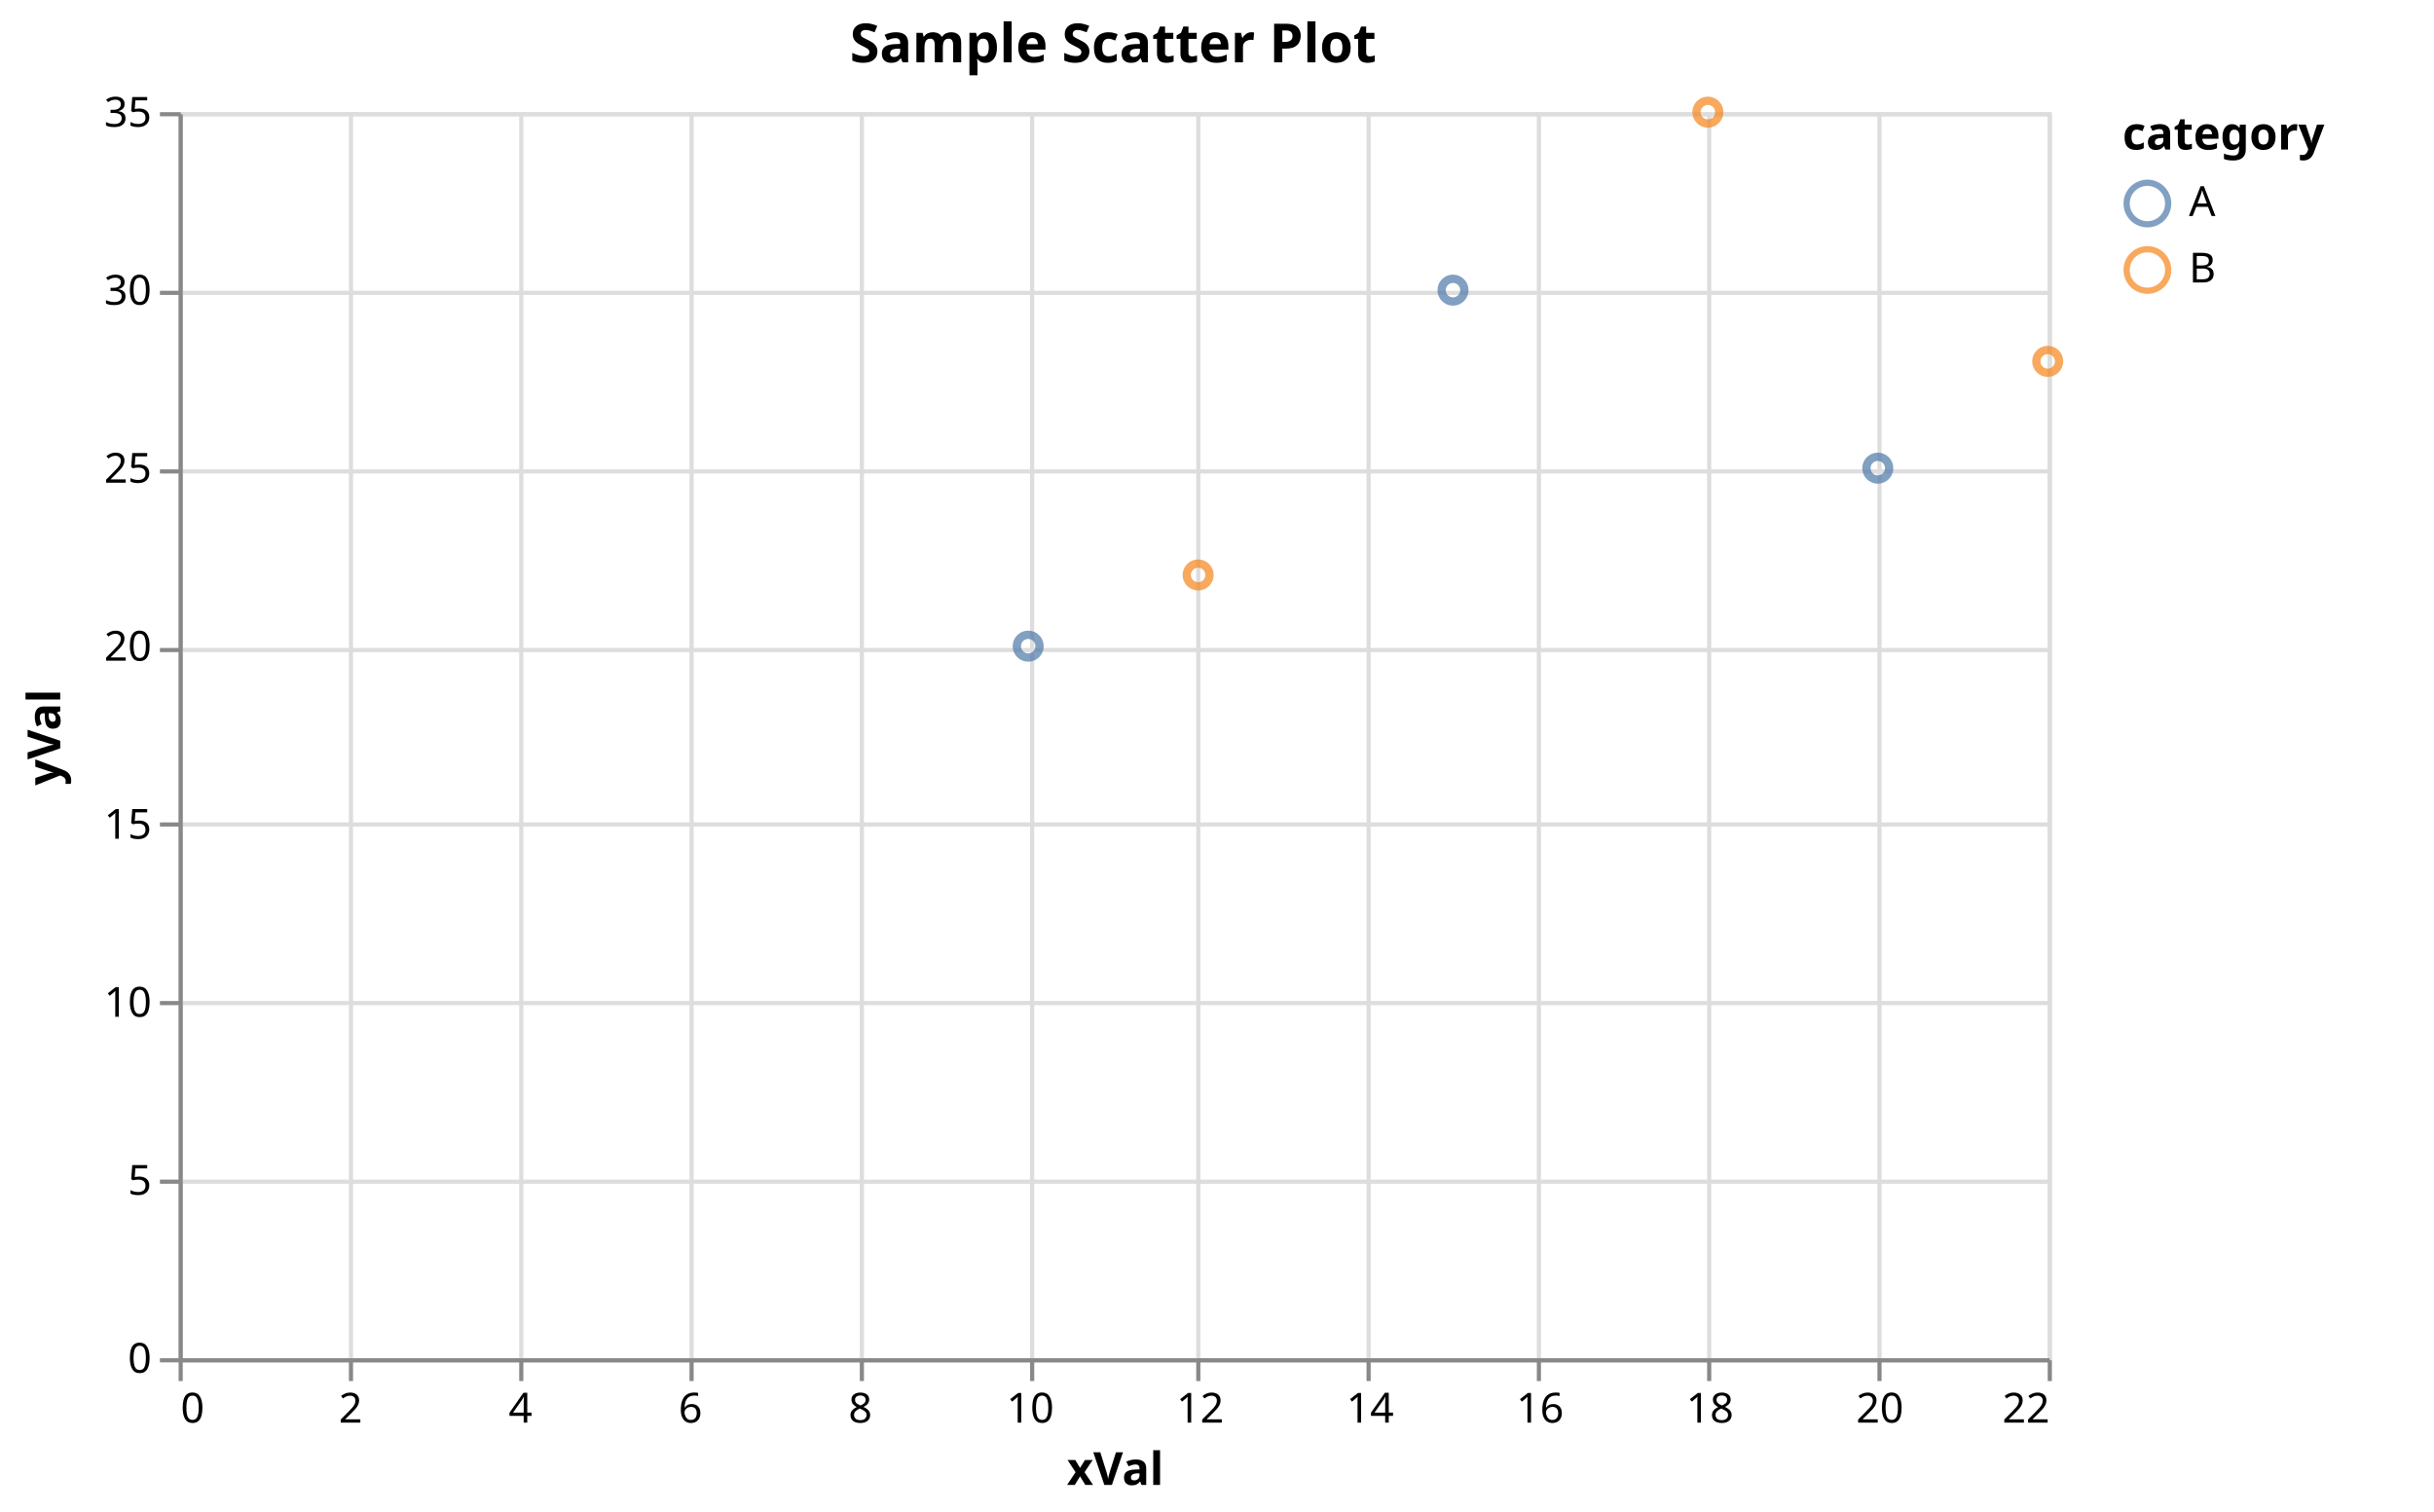
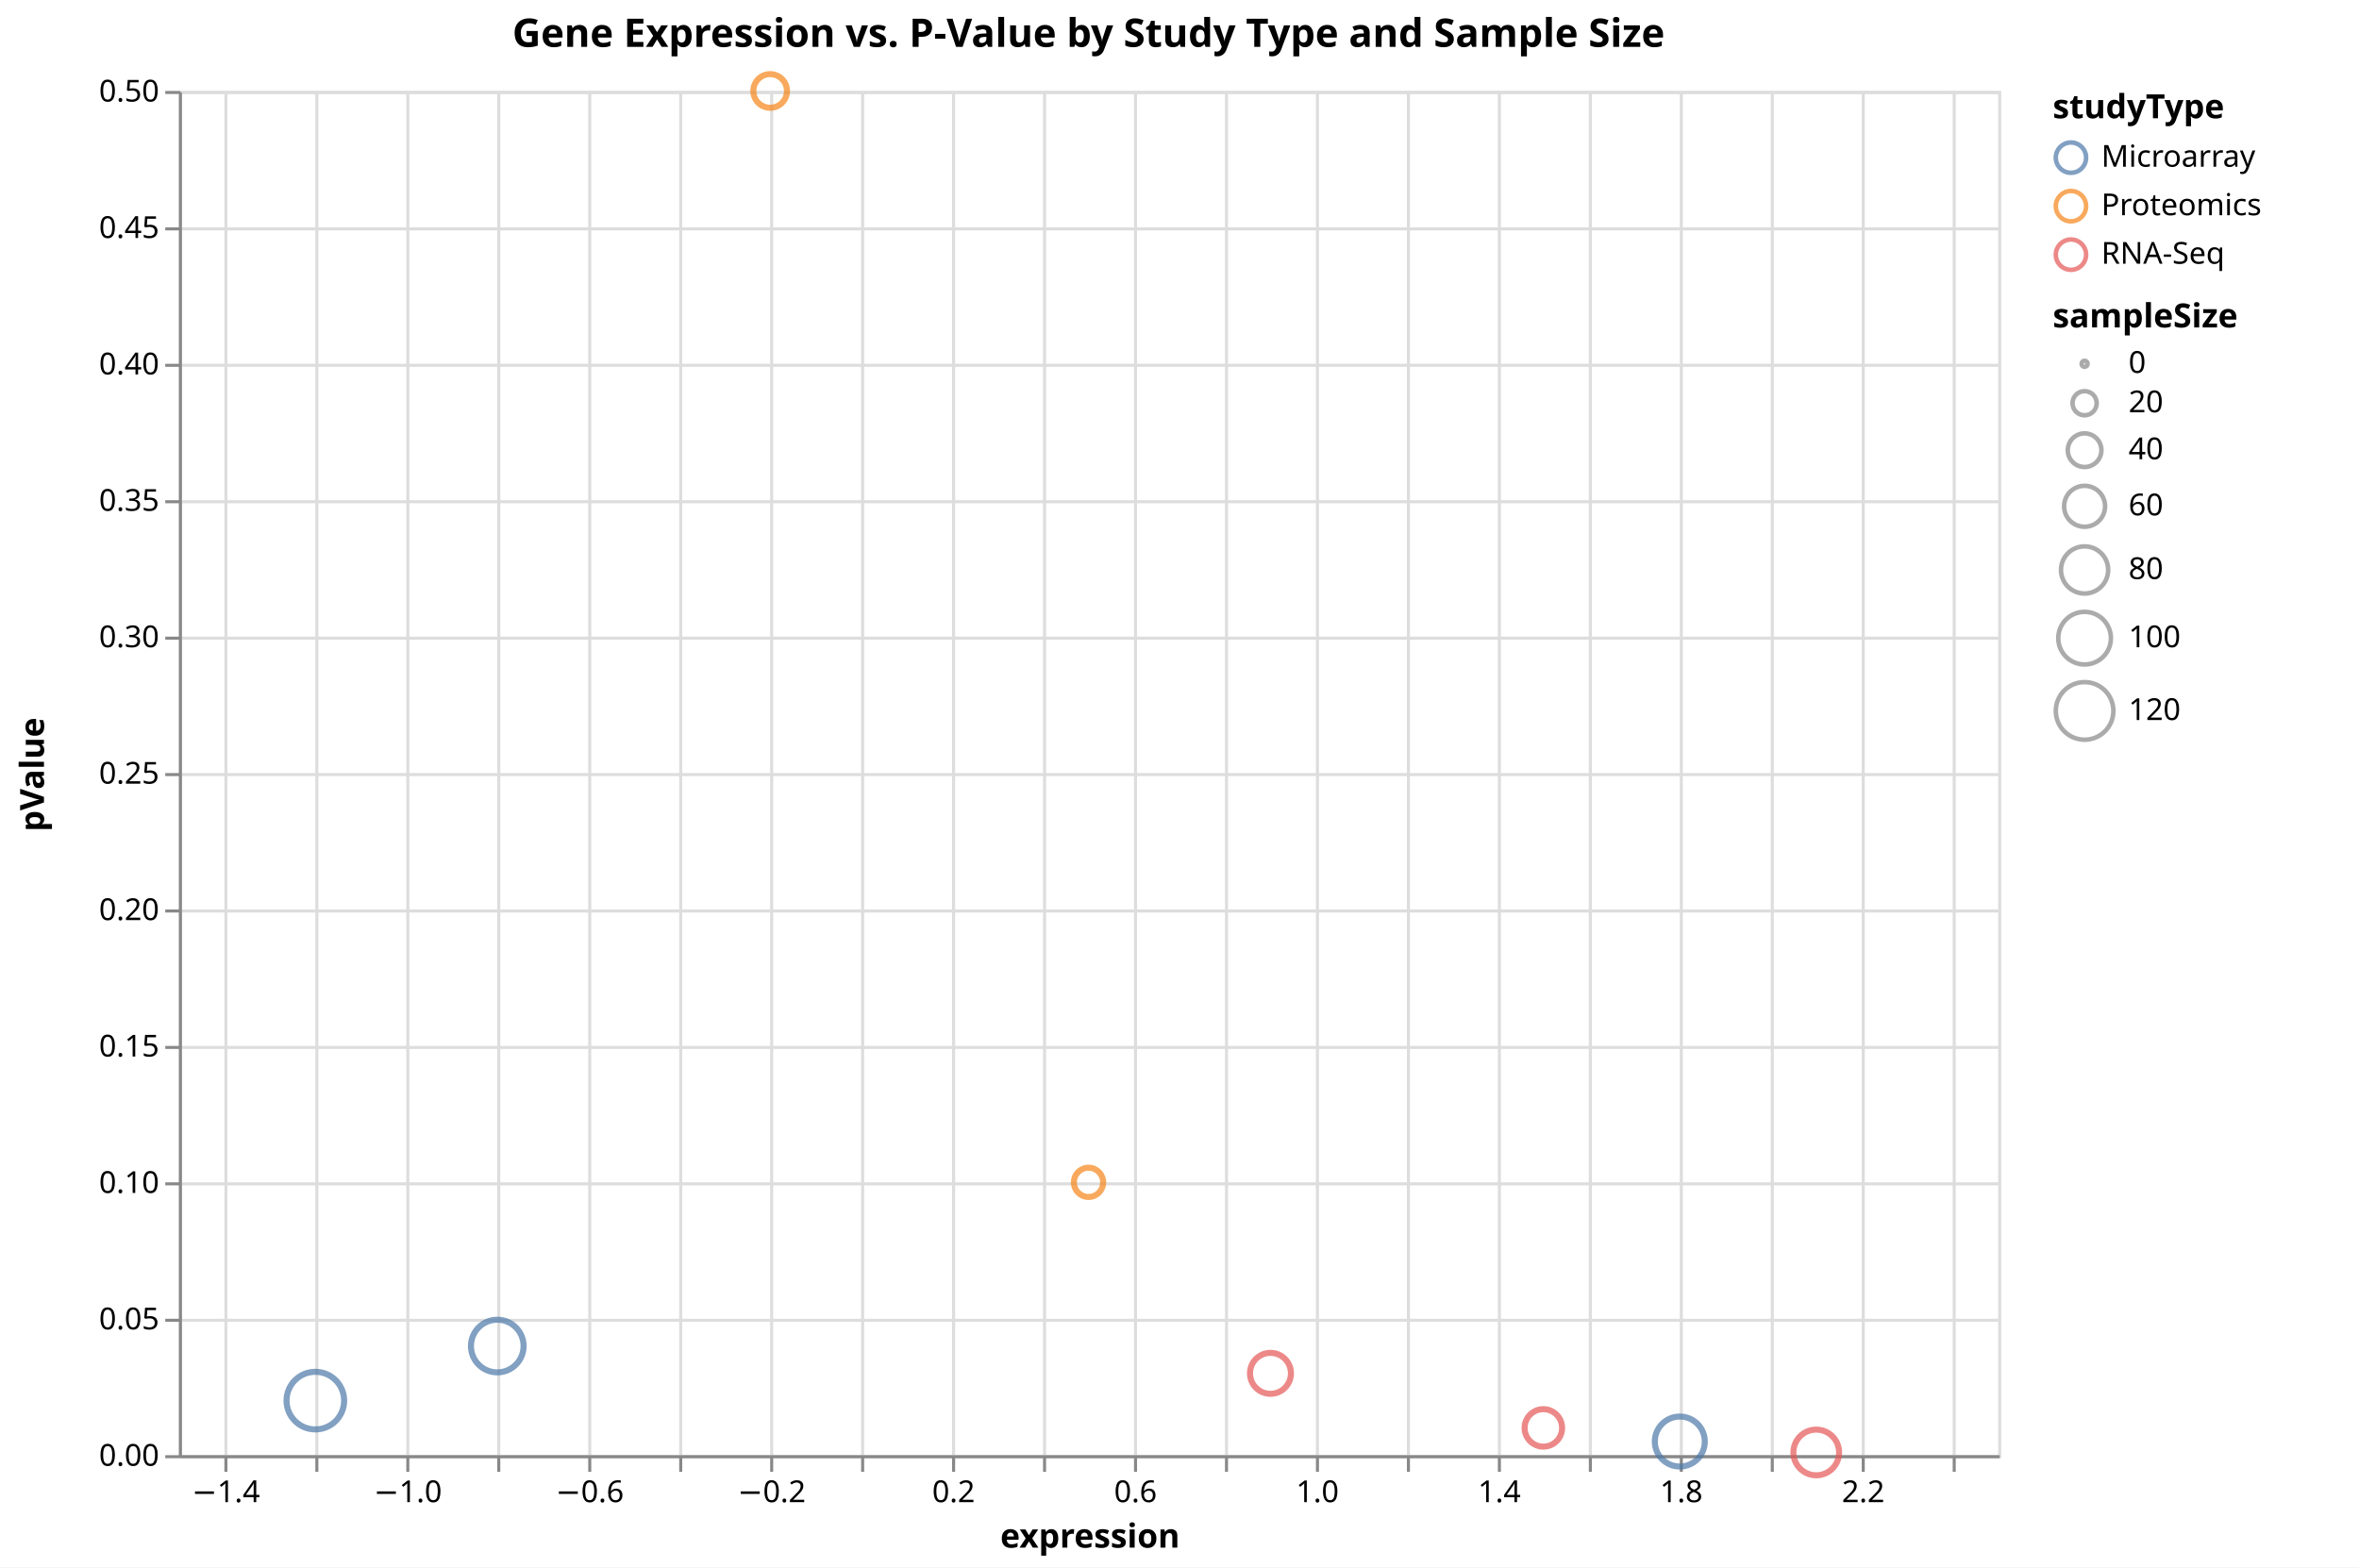
- <svg xmlns="http://www.w3.org/2000/svg" version="1.1" class="marks" width="586" height="364" viewBox="0 0 586 364">
-   <rect width="586" height="364" fill="white" />
-   <g fill="none" stroke-miterlimit="10" transform="translate(43,27)">
+ <svg xmlns="http://www.w3.org/2000/svg" version="1.1" class="marks" width="778" height="517" viewBox="0 0 778 517">
+   <rect width="778" height="517" fill="white" />
+   <g fill="none" stroke-miterlimit="10" transform="translate(59,30)">
    <g class="mark-group role-frame root" role="graphics-object" aria-roledescription="group mark container">
      <g transform="translate(0,0)">
-         <path class="background" aria-hidden="true" d="M0.5,0.5h450v300h-450Z" stroke="#ddd" />
+         <path class="background" aria-hidden="true" d="M0.5,0.5h600v450h-600Z" stroke="#ddd" />
        <g>
          <g class="mark-group role-axis" aria-hidden="true">
-             <g transform="translate(0.5,300.5)">
+             <g transform="translate(0.5,450.5)">
              <path class="background" aria-hidden="true" d="M0,0h0v0h0Z" pointer-events="none" />
              <g>
                <g class="mark-rule role-axis-grid" pointer-events="none">
-                   <line transform="translate(0,-300)" x2="0" y2="300" stroke="#ddd" stroke-width="1" opacity="1" />
-                   <line transform="translate(41,-300)" x2="0" y2="300" stroke="#ddd" stroke-width="1" opacity="1" />
-                   <line transform="translate(82,-300)" x2="0" y2="300" stroke="#ddd" stroke-width="1" opacity="1" />
-                   <line transform="translate(123,-300)" x2="0" y2="300" stroke="#ddd" stroke-width="1" opacity="1" />
-                   <line transform="translate(164,-300)" x2="0" y2="300" stroke="#ddd" stroke-width="1" opacity="1" />
-                   <line transform="translate(205,-300)" x2="0" y2="300" stroke="#ddd" stroke-width="1" opacity="1" />
-                   <line transform="translate(245,-300)" x2="0" y2="300" stroke="#ddd" stroke-width="1" opacity="1" />
-                   <line transform="translate(286,-300)" x2="0" y2="300" stroke="#ddd" stroke-width="1" opacity="1" />
-                   <line transform="translate(327,-300)" x2="0" y2="300" stroke="#ddd" stroke-width="1" opacity="1" />
-                   <line transform="translate(368,-300)" x2="0" y2="300" stroke="#ddd" stroke-width="1" opacity="1" />
-                   <line transform="translate(409,-300)" x2="0" y2="300" stroke="#ddd" stroke-width="1" opacity="1" />
-                   <line transform="translate(450,-300)" x2="0" y2="300" stroke="#ddd" stroke-width="1" opacity="1" />
+                   <line transform="translate(15,-450)" x2="0" y2="450" stroke="#ddd" stroke-width="1" opacity="1" />
+                   <line transform="translate(45,-450)" x2="0" y2="450" stroke="#ddd" stroke-width="1" opacity="1" />
+                   <line transform="translate(75,-450)" x2="0" y2="450" stroke="#ddd" stroke-width="1" opacity="1" />
+                   <line transform="translate(105,-450)" x2="0" y2="450" stroke="#ddd" stroke-width="1" opacity="1" />
+                   <line transform="translate(135,-450)" x2="0" y2="450" stroke="#ddd" stroke-width="1" opacity="1" />
+                   <line transform="translate(165,-450)" x2="0" y2="450" stroke="#ddd" stroke-width="1" opacity="1" />
+                   <line transform="translate(195,-450)" x2="0" y2="450" stroke="#ddd" stroke-width="1" opacity="1" />
+                   <line transform="translate(225,-450)" x2="0" y2="450" stroke="#ddd" stroke-width="1" opacity="1" />
+                   <line transform="translate(255,-450)" x2="0" y2="450" stroke="#ddd" stroke-width="1" opacity="1" />
+                   <line transform="translate(285,-450)" x2="0" y2="450" stroke="#ddd" stroke-width="1" opacity="1" />
+                   <line transform="translate(315,-450)" x2="0" y2="450" stroke="#ddd" stroke-width="1" opacity="1" />
+                   <line transform="translate(345,-450)" x2="0" y2="450" stroke="#ddd" stroke-width="1" opacity="1" />
+                   <line transform="translate(375,-450)" x2="0" y2="450" stroke="#ddd" stroke-width="1" opacity="1" />
+                   <line transform="translate(405,-450)" x2="0" y2="450" stroke="#ddd" stroke-width="1" opacity="1" />
+                   <line transform="translate(435,-450)" x2="0" y2="450" stroke="#ddd" stroke-width="1" opacity="1" />
+                   <line transform="translate(465,-450)" x2="0" y2="450" stroke="#ddd" stroke-width="1" opacity="1" />
+                   <line transform="translate(495,-450)" x2="0" y2="450" stroke="#ddd" stroke-width="1" opacity="1" />
+                   <line transform="translate(525,-450)" x2="0" y2="450" stroke="#ddd" stroke-width="1" opacity="1" />
+                   <line transform="translate(555,-450)" x2="0" y2="450" stroke="#ddd" stroke-width="1" opacity="1" />
+                   <line transform="translate(585,-450)" x2="0" y2="450" stroke="#ddd" stroke-width="1" opacity="1" />
                </g>
              </g>
              <path class="foreground" aria-hidden="true" d="" pointer-events="none" display="none" />
            </g>
          </g>
          <g class="mark-group role-axis" aria-hidden="true">
            <g transform="translate(0.5,0.5)">
              <path class="background" aria-hidden="true" d="M0,0h0v0h0Z" pointer-events="none" />
              <g>
                <g class="mark-rule role-axis-grid" pointer-events="none">
-                   <line transform="translate(0,300)" x2="450" y2="0" stroke="#ddd" stroke-width="1" opacity="1" />
-                   <line transform="translate(0,257)" x2="450" y2="0" stroke="#ddd" stroke-width="1" opacity="1" />
-                   <line transform="translate(0,214)" x2="450" y2="0" stroke="#ddd" stroke-width="1" opacity="1" />
-                   <line transform="translate(0,171)" x2="450" y2="0" stroke="#ddd" stroke-width="1" opacity="1" />
-                   <line transform="translate(0,129)" x2="450" y2="0" stroke="#ddd" stroke-width="1" opacity="1" />
-                   <line transform="translate(0,86)" x2="450" y2="0" stroke="#ddd" stroke-width="1" opacity="1" />
-                   <line transform="translate(0,43)" x2="450" y2="0" stroke="#ddd" stroke-width="1" opacity="1" />
-                   <line transform="translate(0,0)" x2="450" y2="0" stroke="#ddd" stroke-width="1" opacity="1" />
-                 </g>
-               </g>
-               <path class="foreground" aria-hidden="true" d="" pointer-events="none" display="none" />
-             </g>
-           </g>
-           <g class="mark-group role-axis" role="graphics-symbol" aria-roledescription="axis" aria-label="X-axis titled 'xVal' for a linear scale with values from 0 to 22">
-             <g transform="translate(0.5,300.5)">
+                   <line transform="translate(0,450)" x2="600" y2="0" stroke="#ddd" stroke-width="1" opacity="1" />
+                   <line transform="translate(0,405)" x2="600" y2="0" stroke="#ddd" stroke-width="1" opacity="1" />
+                   <line transform="translate(0,360)" x2="600" y2="0" stroke="#ddd" stroke-width="1" opacity="1" />
+                   <line transform="translate(0,315)" x2="600" y2="0" stroke="#ddd" stroke-width="1" opacity="1" />
+                   <line transform="translate(0,270)" x2="600" y2="0" stroke="#ddd" stroke-width="1" opacity="1" />
+                   <line transform="translate(0,225)" x2="600" y2="0" stroke="#ddd" stroke-width="1" opacity="1" />
+                   <line transform="translate(0,180)" x2="600" y2="0" stroke="#ddd" stroke-width="1" opacity="1" />
+                   <line transform="translate(0,135)" x2="600" y2="0" stroke="#ddd" stroke-width="1" opacity="1" />
+                   <line transform="translate(0,90)" x2="600" y2="0" stroke="#ddd" stroke-width="1" opacity="1" />
+                   <line transform="translate(0,45)" x2="600" y2="0" stroke="#ddd" stroke-width="1" opacity="1" />
+                   <line transform="translate(0,0)" x2="600" y2="0" stroke="#ddd" stroke-width="1" opacity="1" />
+                 </g>
+               </g>
+               <path class="foreground" aria-hidden="true" d="" pointer-events="none" display="none" />
+             </g>
+           </g>
+           <g class="mark-group role-axis" role="graphics-symbol" aria-roledescription="axis" aria-label="X-axis titled 'expression' for a linear scale with values from −2 to 3">
+             <g transform="translate(0.5,450.5)">
              <path class="background" aria-hidden="true" d="M0,0h0v0h0Z" pointer-events="none" />
              <g>
                <g class="mark-rule role-axis-tick" pointer-events="none">
-                   <line transform="translate(0,0)" x2="0" y2="5" stroke="#888" stroke-width="1" opacity="1" />
-                   <line transform="translate(41,0)" x2="0" y2="5" stroke="#888" stroke-width="1" opacity="1" />
-                   <line transform="translate(82,0)" x2="0" y2="5" stroke="#888" stroke-width="1" opacity="1" />
-                   <line transform="translate(123,0)" x2="0" y2="5" stroke="#888" stroke-width="1" opacity="1" />
-                   <line transform="translate(164,0)" x2="0" y2="5" stroke="#888" stroke-width="1" opacity="1" />
-                   <line transform="translate(205,0)" x2="0" y2="5" stroke="#888" stroke-width="1" opacity="1" />
-                   <line transform="translate(245,0)" x2="0" y2="5" stroke="#888" stroke-width="1" opacity="1" />
-                   <line transform="translate(286,0)" x2="0" y2="5" stroke="#888" stroke-width="1" opacity="1" />
-                   <line transform="translate(327,0)" x2="0" y2="5" stroke="#888" stroke-width="1" opacity="1" />
-                   <line transform="translate(368,0)" x2="0" y2="5" stroke="#888" stroke-width="1" opacity="1" />
-                   <line transform="translate(409,0)" x2="0" y2="5" stroke="#888" stroke-width="1" opacity="1" />
-                   <line transform="translate(450,0)" x2="0" y2="5" stroke="#888" stroke-width="1" opacity="1" />
+                   <line transform="translate(15,0)" x2="0" y2="5" stroke="#888" stroke-width="1" opacity="1" />
+                   <line transform="translate(45,0)" x2="0" y2="5" stroke="#888" stroke-width="1" opacity="1" />
+                   <line transform="translate(75,0)" x2="0" y2="5" stroke="#888" stroke-width="1" opacity="1" />
+                   <line transform="translate(105,0)" x2="0" y2="5" stroke="#888" stroke-width="1" opacity="1" />
+                   <line transform="translate(135,0)" x2="0" y2="5" stroke="#888" stroke-width="1" opacity="1" />
+                   <line transform="translate(165,0)" x2="0" y2="5" stroke="#888" stroke-width="1" opacity="1" />
+                   <line transform="translate(195,0)" x2="0" y2="5" stroke="#888" stroke-width="1" opacity="1" />
+                   <line transform="translate(225,0)" x2="0" y2="5" stroke="#888" stroke-width="1" opacity="1" />
+                   <line transform="translate(255,0)" x2="0" y2="5" stroke="#888" stroke-width="1" opacity="1" />
+                   <line transform="translate(285,0)" x2="0" y2="5" stroke="#888" stroke-width="1" opacity="1" />
+                   <line transform="translate(315,0)" x2="0" y2="5" stroke="#888" stroke-width="1" opacity="1" />
+                   <line transform="translate(345,0)" x2="0" y2="5" stroke="#888" stroke-width="1" opacity="1" />
+                   <line transform="translate(375,0)" x2="0" y2="5" stroke="#888" stroke-width="1" opacity="1" />
+                   <line transform="translate(405,0)" x2="0" y2="5" stroke="#888" stroke-width="1" opacity="1" />
+                   <line transform="translate(435,0)" x2="0" y2="5" stroke="#888" stroke-width="1" opacity="1" />
+                   <line transform="translate(465,0)" x2="0" y2="5" stroke="#888" stroke-width="1" opacity="1" />
+                   <line transform="translate(495,0)" x2="0" y2="5" stroke="#888" stroke-width="1" opacity="1" />
+                   <line transform="translate(525,0)" x2="0" y2="5" stroke="#888" stroke-width="1" opacity="1" />
+                   <line transform="translate(555,0)" x2="0" y2="5" stroke="#888" stroke-width="1" opacity="1" />
+                   <line transform="translate(585,0)" x2="0" y2="5" stroke="#888" stroke-width="1" opacity="1" />
                </g>
                <g class="mark-text role-axis-label" pointer-events="none">
-                   <text text-anchor="start" transform="translate(0,15)" font-family="sans-serif" font-size="10px" fill="#000" opacity="1">0</text>
-                   <text text-anchor="middle" transform="translate(40.90909,15)" font-family="sans-serif" font-size="10px" fill="#000" opacity="1">2</text>
-                   <text text-anchor="middle" transform="translate(81.81818,15)" font-family="sans-serif" font-size="10px" fill="#000" opacity="1">4</text>
-                   <text text-anchor="middle" transform="translate(122.7273,15)" font-family="sans-serif" font-size="10px" fill="#000" opacity="1">6</text>
-                   <text text-anchor="middle" transform="translate(163.6364,15)" font-family="sans-serif" font-size="10px" fill="#000" opacity="1">8</text>
-                   <text text-anchor="middle" transform="translate(204.5455,15)" font-family="sans-serif" font-size="10px" fill="#000" opacity="1">10</text>
-                   <text text-anchor="middle" transform="translate(245.4545,15)" font-family="sans-serif" font-size="10px" fill="#000" opacity="1">12</text>
-                   <text text-anchor="middle" transform="translate(286.3636,15)" font-family="sans-serif" font-size="10px" fill="#000" opacity="1">14</text>
-                   <text text-anchor="middle" transform="translate(327.2727,15)" font-family="sans-serif" font-size="10px" fill="#000" opacity="1">16</text>
-                   <text text-anchor="middle" transform="translate(368.1818,15)" font-family="sans-serif" font-size="10px" fill="#000" opacity="1">18</text>
-                   <text text-anchor="middle" transform="translate(409.0909,15)" font-family="sans-serif" font-size="10px" fill="#000" opacity="1">20</text>
-                   <text text-anchor="end" transform="translate(450,15)" font-family="sans-serif" font-size="10px" fill="#000" opacity="1">22</text>
+                   <text text-anchor="middle" transform="translate(15,15)" font-family="sans-serif" font-size="10px" fill="#000" opacity="1">−1.4</text>
+                   <text text-anchor="middle" transform="translate(45,15)" font-family="sans-serif" font-size="10px" fill="#000" opacity="0">−1.2</text>
+                   <text text-anchor="middle" transform="translate(75,15)" font-family="sans-serif" font-size="10px" fill="#000" opacity="1">−1.0</text>
+                   <text text-anchor="middle" transform="translate(105,15)" font-family="sans-serif" font-size="10px" fill="#000" opacity="0">−0.8</text>
+                   <text text-anchor="middle" transform="translate(135,15)" font-family="sans-serif" font-size="10px" fill="#000" opacity="1">−0.6</text>
+                   <text text-anchor="middle" transform="translate(165,15)" font-family="sans-serif" font-size="10px" fill="#000" opacity="0">−0.4</text>
+                   <text text-anchor="middle" transform="translate(195,15)" font-family="sans-serif" font-size="10px" fill="#000" opacity="1">−0.2</text>
+                   <text text-anchor="middle" transform="translate(225,15)" font-family="sans-serif" font-size="10px" fill="#000" opacity="0">0.0</text>
+                   <text text-anchor="middle" transform="translate(255,15)" font-family="sans-serif" font-size="10px" fill="#000" opacity="1">0.2</text>
+                   <text text-anchor="middle" transform="translate(285,15)" font-family="sans-serif" font-size="10px" fill="#000" opacity="0">0.4</text>
+                   <text text-anchor="middle" transform="translate(315,15)" font-family="sans-serif" font-size="10px" fill="#000" opacity="1">0.6</text>
+                   <text text-anchor="middle" transform="translate(345,15)" font-family="sans-serif" font-size="10px" fill="#000" opacity="0">0.8</text>
+                   <text text-anchor="middle" transform="translate(375,15)" font-family="sans-serif" font-size="10px" fill="#000" opacity="1">1.0</text>
+                   <text text-anchor="middle" transform="translate(405,15)" font-family="sans-serif" font-size="10px" fill="#000" opacity="0">1.2</text>
+                   <text text-anchor="middle" transform="translate(435,15)" font-family="sans-serif" font-size="10px" fill="#000" opacity="1">1.4</text>
+                   <text text-anchor="middle" transform="translate(465,15)" font-family="sans-serif" font-size="10px" fill="#000" opacity="0">1.6</text>
+                   <text text-anchor="middle" transform="translate(495,15)" font-family="sans-serif" font-size="10px" fill="#000" opacity="1">1.8</text>
+                   <text text-anchor="middle" transform="translate(525,15)" font-family="sans-serif" font-size="10px" fill="#000" opacity="0">2.0</text>
+                   <text text-anchor="middle" transform="translate(555,15)" font-family="sans-serif" font-size="10px" fill="#000" opacity="1">2.2</text>
+                   <text text-anchor="middle" transform="translate(585,15)" font-family="sans-serif" font-size="10px" fill="#000" opacity="0">2.4</text>
                </g>
                <g class="mark-rule role-axis-domain" pointer-events="none">
-                   <line transform="translate(0,0)" x2="450" y2="0" stroke="#888" stroke-width="1" opacity="1" />
+                   <line transform="translate(0,0)" x2="600" y2="0" stroke="#888" stroke-width="1" opacity="1" />
                </g>
                <g class="mark-text role-axis-title" pointer-events="none">
-                   <text text-anchor="middle" transform="translate(225,30)" font-family="sans-serif" font-size="11px" font-weight="bold" fill="#000" opacity="1">xVal</text>
-                 </g>
-               </g>
-               <path class="foreground" aria-hidden="true" d="" pointer-events="none" display="none" />
-             </g>
-           </g>
-           <g class="mark-group role-axis" role="graphics-symbol" aria-roledescription="axis" aria-label="Y-axis titled 'yVal' for a linear scale with values from 0 to 35">
+                   <text text-anchor="middle" transform="translate(300,30)" font-family="sans-serif" font-size="11px" font-weight="bold" fill="#000" opacity="1">expression</text>
+                 </g>
+               </g>
+               <path class="foreground" aria-hidden="true" d="" pointer-events="none" display="none" />
+             </g>
+           </g>
+           <g class="mark-group role-axis" role="graphics-symbol" aria-roledescription="axis" aria-label="Y-axis titled 'pValue' for a linear scale with values from 0.0 to 0.5">
            <g transform="translate(0.5,0.5)">
              <path class="background" aria-hidden="true" d="M0,0h0v0h0Z" pointer-events="none" />
              <g>
                <g class="mark-rule role-axis-tick" pointer-events="none">
-                   <line transform="translate(0,300)" x2="-5" y2="0" stroke="#888" stroke-width="1" opacity="1" />
-                   <line transform="translate(0,257)" x2="-5" y2="0" stroke="#888" stroke-width="1" opacity="1" />
-                   <line transform="translate(0,214)" x2="-5" y2="0" stroke="#888" stroke-width="1" opacity="1" />
-                   <line transform="translate(0,171)" x2="-5" y2="0" stroke="#888" stroke-width="1" opacity="1" />
-                   <line transform="translate(0,129)" x2="-5" y2="0" stroke="#888" stroke-width="1" opacity="1" />
-                   <line transform="translate(0,86)" x2="-5" y2="0" stroke="#888" stroke-width="1" opacity="1" />
-                   <line transform="translate(0,43)" x2="-5" y2="0" stroke="#888" stroke-width="1" opacity="1" />
+                   <line transform="translate(0,450)" x2="-5" y2="0" stroke="#888" stroke-width="1" opacity="1" />
+                   <line transform="translate(0,405)" x2="-5" y2="0" stroke="#888" stroke-width="1" opacity="1" />
+                   <line transform="translate(0,360)" x2="-5" y2="0" stroke="#888" stroke-width="1" opacity="1" />
+                   <line transform="translate(0,315)" x2="-5" y2="0" stroke="#888" stroke-width="1" opacity="1" />
+                   <line transform="translate(0,270)" x2="-5" y2="0" stroke="#888" stroke-width="1" opacity="1" />
+                   <line transform="translate(0,225)" x2="-5" y2="0" stroke="#888" stroke-width="1" opacity="1" />
+                   <line transform="translate(0,180)" x2="-5" y2="0" stroke="#888" stroke-width="1" opacity="1" />
+                   <line transform="translate(0,135)" x2="-5" y2="0" stroke="#888" stroke-width="1" opacity="1" />
+                   <line transform="translate(0,90)" x2="-5" y2="0" stroke="#888" stroke-width="1" opacity="1" />
+                   <line transform="translate(0,45)" x2="-5" y2="0" stroke="#888" stroke-width="1" opacity="1" />
                  <line transform="translate(0,0)" x2="-5" y2="0" stroke="#888" stroke-width="1" opacity="1" />
                </g>
                <g class="mark-text role-axis-label" pointer-events="none">
-                   <text text-anchor="end" transform="translate(-7,303)" font-family="sans-serif" font-size="10px" fill="#000" opacity="1">0</text>
-                   <text text-anchor="end" transform="translate(-7,260.1429)" font-family="sans-serif" font-size="10px" fill="#000" opacity="1">5</text>
-                   <text text-anchor="end" transform="translate(-7,217.2857)" font-family="sans-serif" font-size="10px" fill="#000" opacity="1">10</text>
-                   <text text-anchor="end" transform="translate(-7,174.4286)" font-family="sans-serif" font-size="10px" fill="#000" opacity="1">15</text>
-                   <text text-anchor="end" transform="translate(-7,131.5714)" font-family="sans-serif" font-size="10px" fill="#000" opacity="1">20</text>
-                   <text text-anchor="end" transform="translate(-7,88.71429)" font-family="sans-serif" font-size="10px" fill="#000" opacity="1">25</text>
-                   <text text-anchor="end" transform="translate(-7,45.85714)" font-family="sans-serif" font-size="10px" fill="#000" opacity="1">30</text>
-                   <text text-anchor="end" transform="translate(-7,3)" font-family="sans-serif" font-size="10px" fill="#000" opacity="1">35</text>
+                   <text text-anchor="end" transform="translate(-7,453)" font-family="sans-serif" font-size="10px" fill="#000" opacity="1">0.00</text>
+                   <text text-anchor="end" transform="translate(-7,408)" font-family="sans-serif" font-size="10px" fill="#000" opacity="1">0.05</text>
+                   <text text-anchor="end" transform="translate(-7,363)" font-family="sans-serif" font-size="10px" fill="#000" opacity="1">0.10</text>
+                   <text text-anchor="end" transform="translate(-7,318)" font-family="sans-serif" font-size="10px" fill="#000" opacity="1">0.15</text>
+                   <text text-anchor="end" transform="translate(-7,273)" font-family="sans-serif" font-size="10px" fill="#000" opacity="1">0.20</text>
+                   <text text-anchor="end" transform="translate(-7,228)" font-family="sans-serif" font-size="10px" fill="#000" opacity="1">0.25</text>
+                   <text text-anchor="end" transform="translate(-7,183)" font-family="sans-serif" font-size="10px" fill="#000" opacity="1">0.30</text>
+                   <text text-anchor="end" transform="translate(-7,138)" font-family="sans-serif" font-size="10px" fill="#000" opacity="1">0.35</text>
+                   <text text-anchor="end" transform="translate(-7,93)" font-family="sans-serif" font-size="10px" fill="#000" opacity="1">0.40</text>
+                   <text text-anchor="end" transform="translate(-7,48)" font-family="sans-serif" font-size="10px" fill="#000" opacity="1">0.45</text>
+                   <text text-anchor="end" transform="translate(-7,3)" font-family="sans-serif" font-size="10px" fill="#000" opacity="1">0.50</text>
                </g>
                <g class="mark-rule role-axis-domain" pointer-events="none">
-                   <line transform="translate(0,300)" x2="0" y2="-300" stroke="#888" stroke-width="1" opacity="1" />
+                   <line transform="translate(0,450)" x2="0" y2="-450" stroke="#888" stroke-width="1" opacity="1" />
                </g>
                <g class="mark-text role-axis-title" pointer-events="none">
-                   <text text-anchor="middle" transform="translate(-27,150) rotate(-90) translate(0,-2)" font-family="sans-serif" font-size="11px" font-weight="bold" fill="#000" opacity="1">yVal</text>
+                   <text text-anchor="middle" transform="translate(-43,225) rotate(-90) translate(0,-2)" font-family="sans-serif" font-size="11px" font-weight="bold" fill="#000" opacity="1">pValue</text>
                </g>
              </g>
              <path class="foreground" aria-hidden="true" d="" pointer-events="none" display="none" />
            </g>
          </g>
          <g class="mark-symbol role-mark marks" role="graphics-object" aria-roledescription="symbol mark container">
-             <path aria-label="xVal: 10; yVal: 20; category: A" role="graphics-symbol" aria-roledescription="point" transform="translate(204.5455,128.5714)" d="M2.739,0A2.739,2.739,0,1,1,-2.739,0A2.739,2.739,0,1,1,2.739,0" stroke="#4c78a8" stroke-width="2" opacity="0.7" />
-             <path aria-label="xVal: 15; yVal: 30; category: A" role="graphics-symbol" aria-roledescription="point" transform="translate(306.8182,42.85714)" d="M2.739,0A2.739,2.739,0,1,1,-2.739,0A2.739,2.739,0,1,1,2.739,0" stroke="#4c78a8" stroke-width="2" opacity="0.7" />
-             <path aria-label="xVal: 20; yVal: 25; category: A" role="graphics-symbol" aria-roledescription="point" transform="translate(409.0909,85.71429)" d="M2.739,0A2.739,2.739,0,1,1,-2.739,0A2.739,2.739,0,1,1,2.739,0" stroke="#4c78a8" stroke-width="2" opacity="0.7" />
-             <path aria-label="xVal: 12; yVal: 22; category: B" role="graphics-symbol" aria-roledescription="point" transform="translate(245.4545,111.4286)" d="M2.739,0A2.739,2.739,0,1,1,-2.739,0A2.739,2.739,0,1,1,2.739,0" stroke="#f58518" stroke-width="2" opacity="0.7" />
-             <path aria-label="xVal: 18; yVal: 35; category: B" role="graphics-symbol" aria-roledescription="point" transform="translate(368.1818,0)" d="M2.739,0A2.739,2.739,0,1,1,-2.739,0A2.739,2.739,0,1,1,2.739,0" stroke="#f58518" stroke-width="2" opacity="0.7" />
-             <path aria-label="xVal: 22; yVal: 28; category: B" role="graphics-symbol" aria-roledescription="point" transform="translate(450,60)" d="M2.739,0A2.739,2.739,0,1,1,-2.739,0A2.739,2.739,0,1,1,2.739,0" stroke="#f58518" stroke-width="2" opacity="0.7" />
-           </g>
-           <g class="mark-group role-legend" role="graphics-symbol" aria-roledescription="legend" aria-label="Symbol legend titled 'category' for stroke color with 2 values: A, B">
-             <g transform="translate(468,0)">
-               <path class="background" aria-hidden="true" d="M0,0h70v45h-70Z" pointer-events="none" />
+             <path aria-label="expression: 1.5; pValue: 0.01; studyType: RNA-Seq; sampleSize: 50" role="graphics-symbol" aria-roledescription="point" transform="translate(450,441)" d="M6.18,0A6.18,6.18,0,1,1,-6.18,0A6.18,6.18,0,1,1,6.18,0" stroke="#e45756" stroke-width="2" opacity="0.7" />
+             <path aria-label="expression: −0.8; pValue: 0.04; studyType: Microarray; sampleSize: 100" role="graphics-symbol" aria-roledescription="point" transform="translate(105,414)" d="M8.682,0A8.682,8.682,0,1,1,-8.682,0A8.682,8.682,0,1,1,8.682,0" stroke="#4c78a8" stroke-width="2" opacity="0.7" />
+             <path aria-label="expression: 2.1; pValue: 0.001; studyType: RNA-Seq; sampleSize: 75" role="graphics-symbol" aria-roledescription="point" transform="translate(540,449.1)" d="M7.535,0A7.535,7.535,0,1,1,-7.535,0A7.535,7.535,0,1,1,7.535,0" stroke="#e45756" stroke-width="2" opacity="0.7" />
+             <path aria-label="expression: 0.5; pValue: 0.1; studyType: Proteomics; sampleSize: 30" role="graphics-symbol" aria-roledescription="point" transform="translate(300,360)" d="M4.828,0A4.828,4.828,0,1,1,-4.828,0A4.828,4.828,0,1,1,4.828,0" stroke="#f58518" stroke-width="2" opacity="0.7" />
+             <path aria-label="expression: −1.2; pValue: 0.02; studyType: Microarray; sampleSize: 120" role="graphics-symbol" aria-roledescription="point" transform="translate(45,432)" d="M9.5,0A9.5,9.5,0,1,1,-9.5,0A9.5,9.5,0,1,1,9.5,0" stroke="#4c78a8" stroke-width="2" opacity="0.7" />
+             <path aria-label="expression: 0.9; pValue: 0.03; studyType: RNA-Seq; sampleSize: 60" role="graphics-symbol" aria-roledescription="point" transform="translate(360,423)" d="M6.755,0A6.755,6.755,0,1,1,-6.755,0A6.755,6.755,0,1,1,6.755,0" stroke="#e45756" stroke-width="2" opacity="0.7" />
+             <path aria-label="expression: −0.2; pValue: 0.5; studyType: Proteomics; sampleSize: 40" role="graphics-symbol" aria-roledescription="point" transform="translate(195,0)" d="M5.545,0A5.545,5.545,0,1,1,-5.545,0A5.545,5.545,0,1,1,5.545,0" stroke="#f58518" stroke-width="2" opacity="0.7" />
+             <path aria-label="expression: 1.8; pValue: 0.005; studyType: Microarray; sampleSize: 90" role="graphics-symbol" aria-roledescription="point" transform="translate(495,445.5)" d="M8.242,0A8.242,8.242,0,1,1,-8.242,0A8.242,8.242,0,1,1,8.242,0" stroke="#4c78a8" stroke-width="2" opacity="0.7" />
+           </g>
+           <g class="mark-group role-legend" role="graphics-symbol" aria-roledescription="legend" aria-label="Symbol legend titled 'studyType' for stroke color with 3 values: Microarray, Proteomics, RNA-Seq">
+             <g transform="translate(618,0)">
+               <path class="background" aria-hidden="true" d="M0,0h96v61h-96Z" pointer-events="none" />
              <g>
                <g class="mark-group role-legend-entry">
                  <g transform="translate(0,16)">
                    <path class="background" aria-hidden="true" d="M0,0h0v0h0Z" pointer-events="none" />
                    <g>
                      <g class="mark-group role-scope" role="graphics-object" aria-roledescription="group mark container">
                        <g transform="translate(0,0)">
-                           <path class="background" aria-hidden="true" d="M0,0h24v12.5h-24Z" pointer-events="none" opacity="1" />
+                           <path class="background" aria-hidden="true" d="M0,0h96v12.5h-96Z" pointer-events="none" opacity="1" />
                          <g>
                            <g class="mark-symbol role-legend-symbol" pointer-events="none">
                              <path transform="translate(6,6)" d="M5,0A5,5,0,1,1,-5,0A5,5,0,1,1,5,0" stroke="#4c78a8" stroke-width="1.5" opacity="0.7" />
                            </g>
                            <g class="mark-text role-legend-label" pointer-events="none">
-                               <text text-anchor="start" transform="translate(16,9)" font-family="sans-serif" font-size="10px" fill="#000" opacity="1">A</text>
+                               <text text-anchor="start" transform="translate(16,9)" font-family="sans-serif" font-size="10px" fill="#000" opacity="1">Microarray</text>
                            </g>
                          </g>
                          <path class="foreground" aria-hidden="true" d="" pointer-events="none" display="none" />
                        </g>
                        <g transform="translate(0,16)">
-                           <path class="background" aria-hidden="true" d="M0,0h24v12.5h-24Z" pointer-events="none" opacity="1" />
+                           <path class="background" aria-hidden="true" d="M0,0h96v12.5h-96Z" pointer-events="none" opacity="1" />
                          <g>
                            <g class="mark-symbol role-legend-symbol" pointer-events="none">
                              <path transform="translate(6,6)" d="M5,0A5,5,0,1,1,-5,0A5,5,0,1,1,5,0" stroke="#f58518" stroke-width="1.5" opacity="0.7" />
                            </g>
                            <g class="mark-text role-legend-label" pointer-events="none">
-                               <text text-anchor="start" transform="translate(16,9)" font-family="sans-serif" font-size="10px" fill="#000" opacity="1">B</text>
+                               <text text-anchor="start" transform="translate(16,9)" font-family="sans-serif" font-size="10px" fill="#000" opacity="1">Proteomics</text>
+                             </g>
+                           </g>
+                           <path class="foreground" aria-hidden="true" d="" pointer-events="none" display="none" />
+                         </g>
+                         <g transform="translate(0,32)">
+                           <path class="background" aria-hidden="true" d="M0,0h96v12.5h-96Z" pointer-events="none" opacity="1" />
+                           <g>
+                             <g class="mark-symbol role-legend-symbol" pointer-events="none">
+                               <path transform="translate(6,6)" d="M5,0A5,5,0,1,1,-5,0A5,5,0,1,1,5,0" stroke="#e45756" stroke-width="1.5" opacity="0.7" />
+                             </g>
+                             <g class="mark-text role-legend-label" pointer-events="none">
+                               <text text-anchor="start" transform="translate(16,9)" font-family="sans-serif" font-size="10px" fill="#000" opacity="1">RNA-Seq</text>
                            </g>
                          </g>
                          <path class="foreground" aria-hidden="true" d="" pointer-events="none" display="none" />
                        </g>
                      </g>
                    </g>
                    <path class="foreground" aria-hidden="true" d="" pointer-events="none" display="none" />
                  </g>
                </g>
                <g class="mark-text role-legend-title" pointer-events="none">
-                   <text text-anchor="start" transform="translate(0,9)" font-family="sans-serif" font-size="11px" font-weight="bold" fill="#000" opacity="1">category</text>
+                   <text text-anchor="start" transform="translate(0,9)" font-family="sans-serif" font-size="11px" font-weight="bold" fill="#000" opacity="1">studyType</text>
+                 </g>
+               </g>
+               <path class="foreground" aria-hidden="true" d="" pointer-events="none" display="none" />
+             </g>
+           </g>
+           <g class="mark-group role-legend" role="graphics-symbol" aria-roledescription="legend" aria-label="Symbol legend titled 'sampleSize' for size with values from 0 to 120">
+             <g transform="translate(618,69)">
+               <path class="background" aria-hidden="true" d="M0,0h88v147h-88Z" pointer-events="none" />
+               <g>
+                 <g class="mark-group role-legend-entry">
+                   <g transform="translate(0,16)">
+                     <path class="background" aria-hidden="true" d="M0,0h0v0h0Z" pointer-events="none" />
+                     <g>
+                       <g class="mark-group role-scope" role="graphics-object" aria-roledescription="group mark container">
+                         <g transform="translate(0,0)">
+                           <path class="background" aria-hidden="true" d="M0,0h49v10h-49Z" pointer-events="none" opacity="1" />
+                           <g>
+                             <g class="mark-symbol role-legend-symbol" pointer-events="none">
+                               <path transform="translate(10.5,5)" d="M1,0A1,1,0,1,1,-1,0A1,1,0,1,1,1,0" stroke="#888" stroke-width="1.5" opacity="0.7" />
+                             </g>
+                             <g class="mark-text role-legend-label" pointer-events="none">
+                               <text text-anchor="start" transform="translate(25,8)" font-family="sans-serif" font-size="10px" fill="#000" opacity="1">0</text>
+                             </g>
+                           </g>
+                           <path class="foreground" aria-hidden="true" d="" pointer-events="none" display="none" />
+                         </g>
+                         <g transform="translate(0,13)">
+                           <path class="background" aria-hidden="true" d="M0,0h49v10.484h-49Z" pointer-events="none" opacity="1" />
+                           <g>
+                             <g class="mark-symbol role-legend-symbol" pointer-events="none">
+                               <path transform="translate(10.5,5)" d="M3.984,0A3.984,3.984,0,1,1,-3.984,0A3.984,3.984,0,1,1,3.984,0" stroke="#888" stroke-width="1.5" opacity="0.7" />
+                             </g>
+                             <g class="mark-text role-legend-label" pointer-events="none">
+                               <text text-anchor="start" transform="translate(25,8)" font-family="sans-serif" font-size="10px" fill="#000" opacity="1">20</text>
+                             </g>
+                           </g>
+                           <path class="foreground" aria-hidden="true" d="" pointer-events="none" display="none" />
+                         </g>
+                         <g transform="translate(0,27)">
+                           <path class="background" aria-hidden="true" d="M0,0h49v13.545h-49Z" pointer-events="none" opacity="1" />
+                           <g>
+                             <g class="mark-symbol role-legend-symbol" pointer-events="none">
+                               <path transform="translate(10.5,6.5)" d="M5.545,0A5.545,5.545,0,1,1,-5.545,0A5.545,5.545,0,1,1,5.545,0" stroke="#888" stroke-width="1.5" opacity="0.7" />
+                             </g>
+                             <g class="mark-text role-legend-label" pointer-events="none">
+                               <text text-anchor="start" transform="translate(25,9.5)" font-family="sans-serif" font-size="10px" fill="#000" opacity="1">40</text>
+                             </g>
+                           </g>
+                           <path class="foreground" aria-hidden="true" d="" pointer-events="none" display="none" />
+                         </g>
+                         <g transform="translate(0,44)">
+                           <path class="background" aria-hidden="true" d="M0,0h49v16.255h-49Z" pointer-events="none" opacity="1" />
+                           <g>
+                             <g class="mark-symbol role-legend-symbol" pointer-events="none">
+                               <path transform="translate(10.5,8)" d="M6.755,0A6.755,6.755,0,1,1,-6.755,0A6.755,6.755,0,1,1,6.755,0" stroke="#888" stroke-width="1.5" opacity="0.7" />
+                             </g>
+                             <g class="mark-text role-legend-label" pointer-events="none">
+                               <text text-anchor="start" transform="translate(25,11)" font-family="sans-serif" font-size="10px" fill="#000" opacity="1">60</text>
+                             </g>
+                           </g>
+                           <path class="foreground" aria-hidden="true" d="" pointer-events="none" display="none" />
+                         </g>
+                         <g transform="translate(0,64)">
+                           <path class="background" aria-hidden="true" d="M0,0h49v18.278h-49Z" pointer-events="none" opacity="1" />
+                           <g>
+                             <g class="mark-symbol role-legend-symbol" pointer-events="none">
+                               <path transform="translate(10.5,9)" d="M7.778,0A7.778,7.778,0,1,1,-7.778,0A7.778,7.778,0,1,1,7.778,0" stroke="#888" stroke-width="1.5" opacity="0.7" />
+                             </g>
+                             <g class="mark-text role-legend-label" pointer-events="none">
+                               <text text-anchor="start" transform="translate(25,12)" font-family="sans-serif" font-size="10px" fill="#000" opacity="1">80</text>
+                             </g>
+                           </g>
+                           <path class="foreground" aria-hidden="true" d="" pointer-events="none" display="none" />
+                         </g>
+                         <g transform="translate(0,86)">
+                           <path class="background" aria-hidden="true" d="M0,0h49v19.682h-49Z" pointer-events="none" opacity="1" />
+                           <g>
+                             <g class="mark-symbol role-legend-symbol" pointer-events="none">
+                               <path transform="translate(10.5,9.5)" d="M8.682,0A8.682,8.682,0,1,1,-8.682,0A8.682,8.682,0,1,1,8.682,0" stroke="#888" stroke-width="1.5" opacity="0.7" />
+                             </g>
+                             <g class="mark-text role-legend-label" pointer-events="none">
+                               <text text-anchor="start" transform="translate(25,12.5)" font-family="sans-serif" font-size="10px" fill="#000" opacity="1">100</text>
+                             </g>
+                           </g>
+                           <path class="foreground" aria-hidden="true" d="" pointer-events="none" display="none" />
+                         </g>
+                         <g transform="translate(0,109)">
+                           <path class="background" aria-hidden="true" d="M0,0h49v21.5h-49Z" pointer-events="none" opacity="1" />
+                           <g>
+                             <g class="mark-symbol role-legend-symbol" pointer-events="none">
+                               <path transform="translate(10.5,10.5)" d="M9.5,0A9.5,9.5,0,1,1,-9.5,0A9.5,9.5,0,1,1,9.5,0" stroke="#888" stroke-width="1.5" opacity="0.7" />
+                             </g>
+                             <g class="mark-text role-legend-label" pointer-events="none">
+                               <text text-anchor="start" transform="translate(25,13.5)" font-family="sans-serif" font-size="10px" fill="#000" opacity="1">120</text>
+                             </g>
+                           </g>
+                           <path class="foreground" aria-hidden="true" d="" pointer-events="none" display="none" />
+                         </g>
+                       </g>
+                     </g>
+                     <path class="foreground" aria-hidden="true" d="" pointer-events="none" display="none" />
+                   </g>
+                 </g>
+                 <g class="mark-text role-legend-title" pointer-events="none">
+                   <text text-anchor="start" transform="translate(0,9)" font-family="sans-serif" font-size="11px" font-weight="bold" fill="#000" opacity="1">sampleSize</text>
                </g>
              </g>
              <path class="foreground" aria-hidden="true" d="" pointer-events="none" display="none" />
            </g>
          </g>
          <g class="mark-group role-title">
-             <g transform="translate(225,-22)">
-               <path class="background" aria-hidden="true" d="M0,0h0v0h0Z" pointer-events="none" />
-               <g>
-                 <g class="mark-text role-title-text" role="graphics-symbol" aria-roledescription="title" aria-label="Title text 'Sample Scatter Plot'" pointer-events="none">
-                   <text text-anchor="middle" transform="translate(0,10)" font-family="sans-serif" font-size="13px" font-weight="bold" fill="#000" opacity="1">Sample Scatter Plot</text>
+             <g transform="translate(300,-24.54527)">
+               <path class="background" aria-hidden="true" d="M0,0h0v0h0Z" pointer-events="none" />
+               <g>
+                 <g class="mark-text role-title-text" role="graphics-symbol" aria-roledescription="title" aria-label="Title text 'Gene Expression vs. P-Value by Study Type and Sample Size'" pointer-events="none">
+                   <text text-anchor="middle" transform="translate(0,10)" font-family="sans-serif" font-size="13px" font-weight="bold" fill="#000" opacity="1">Gene Expression vs. P-Value by Study Type and Sample Size</text>
                </g>
              </g>
              <path class="foreground" aria-hidden="true" d="" pointer-events="none" display="none" />
            </g>
          </g>
        </g>
        <path class="foreground" aria-hidden="true" d="" display="none" />
      </g>
    </g>
  </g>
</svg>
